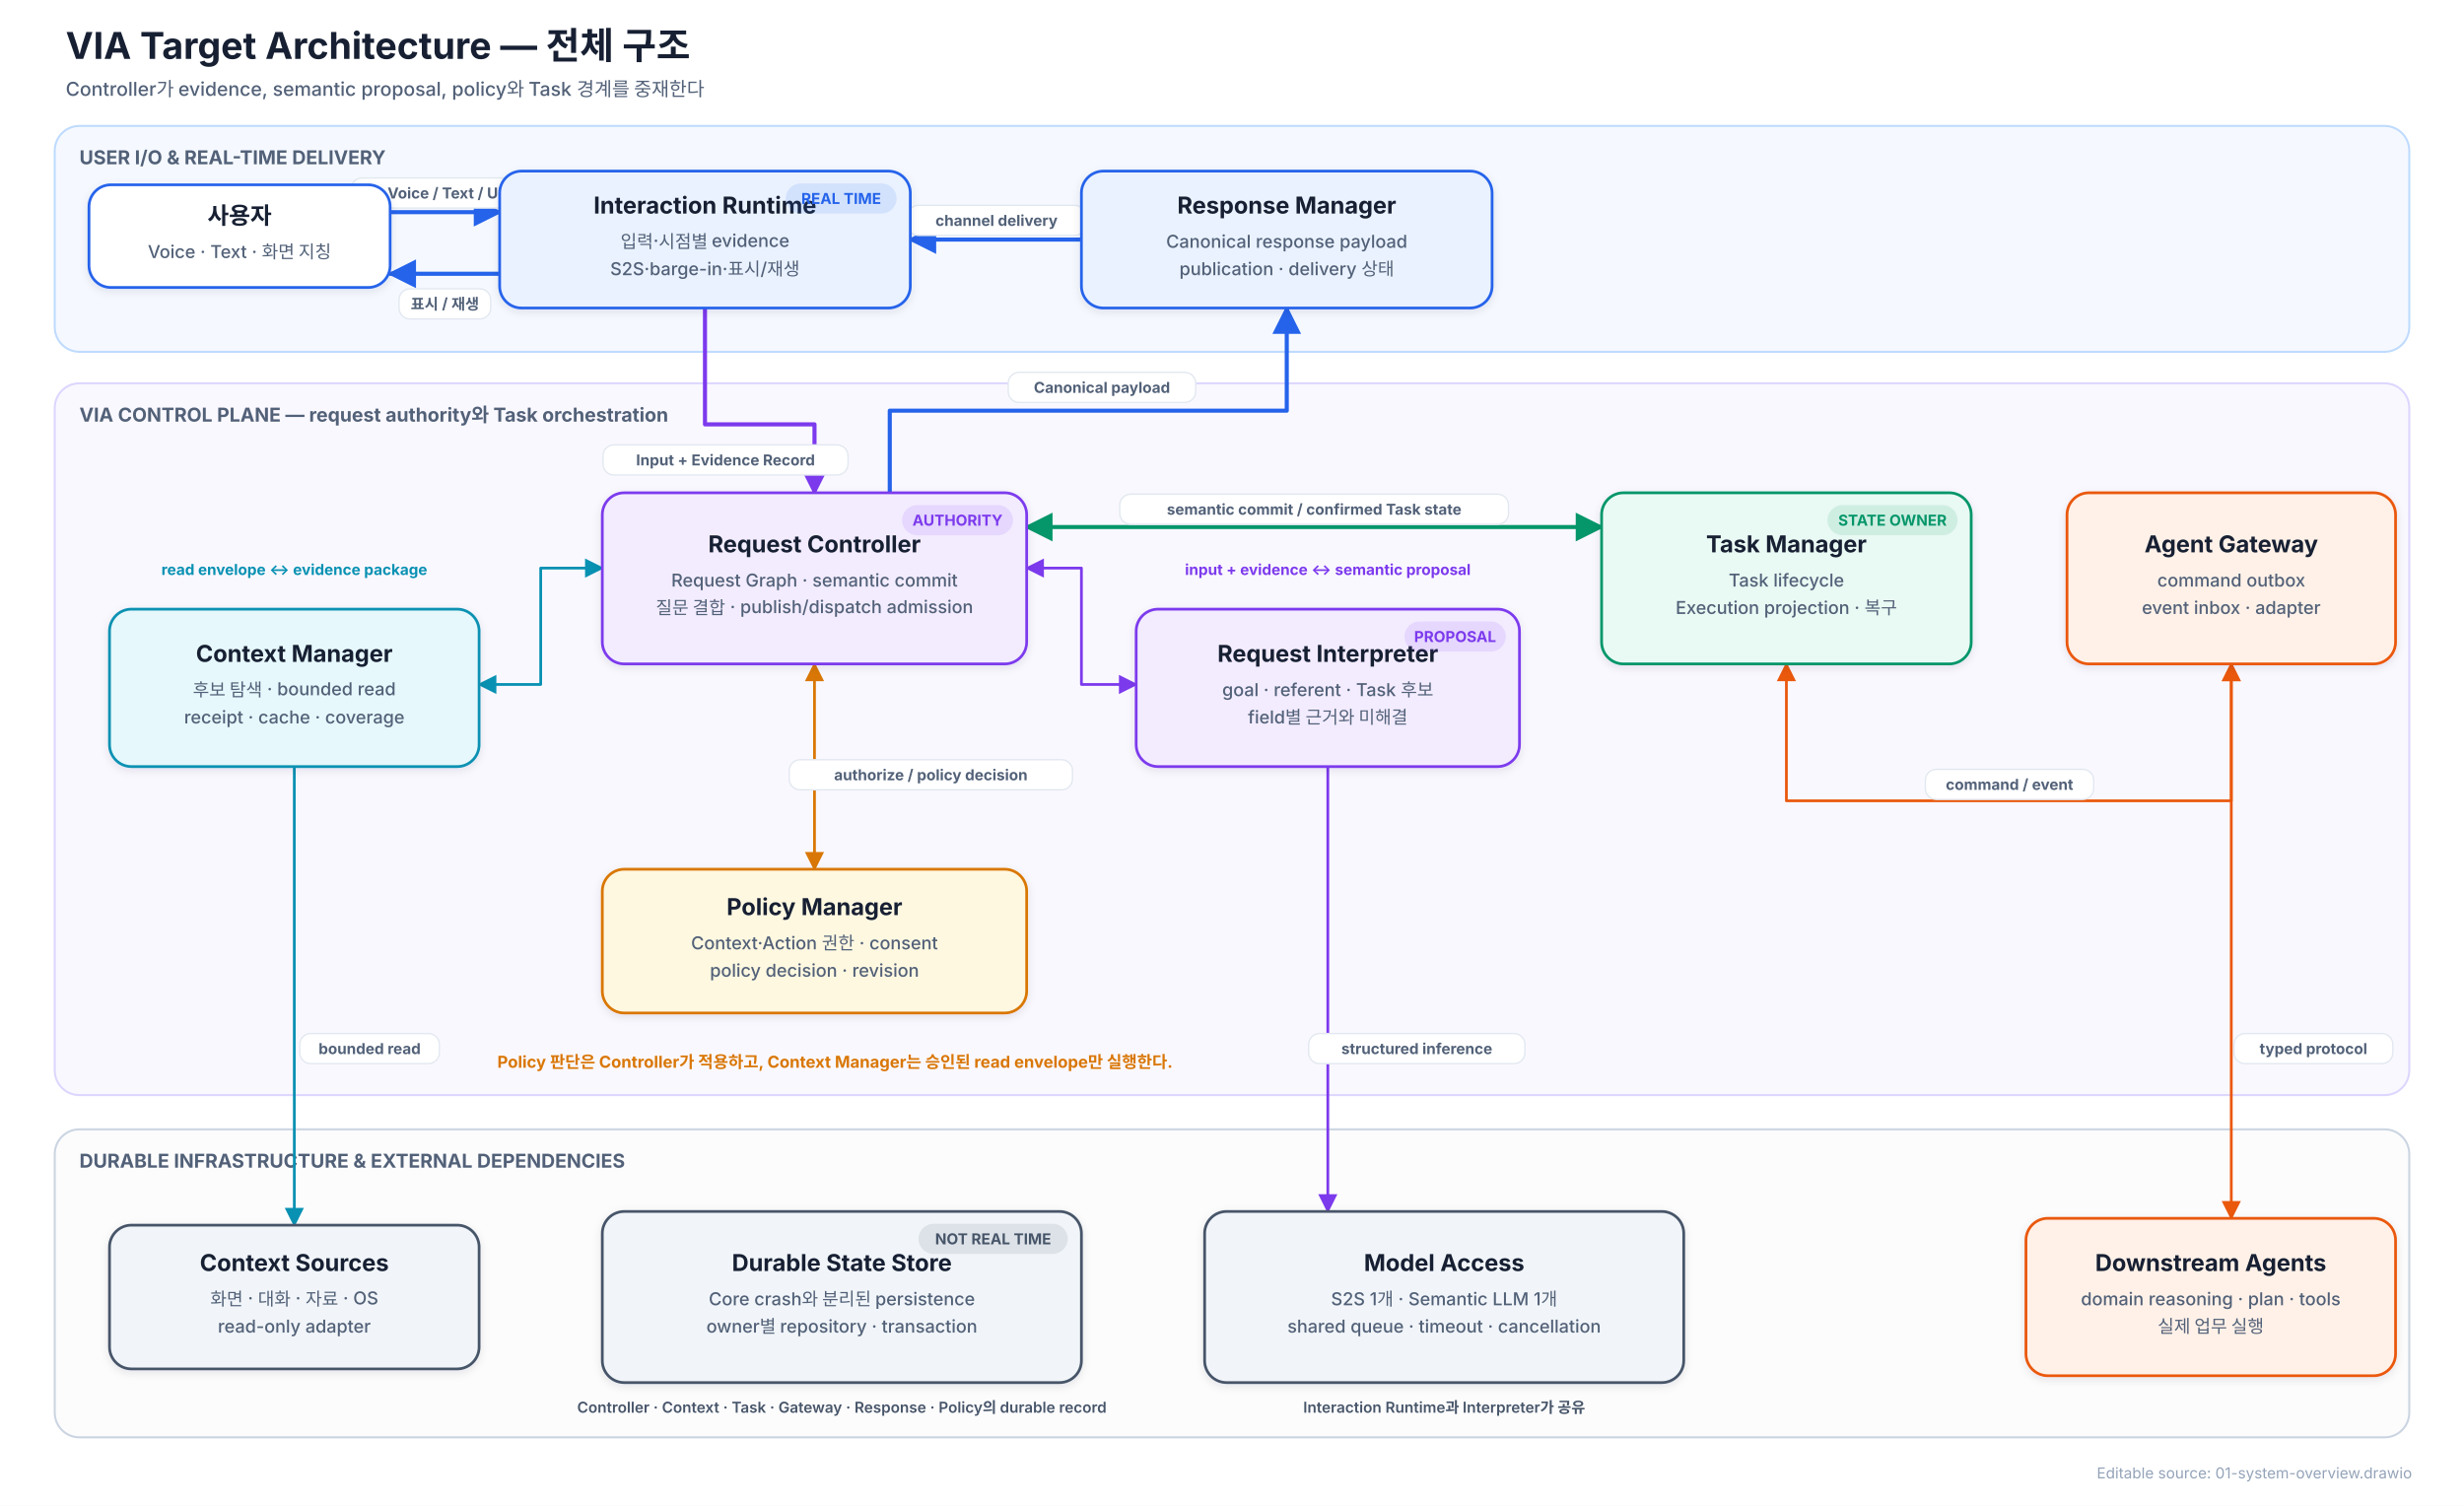
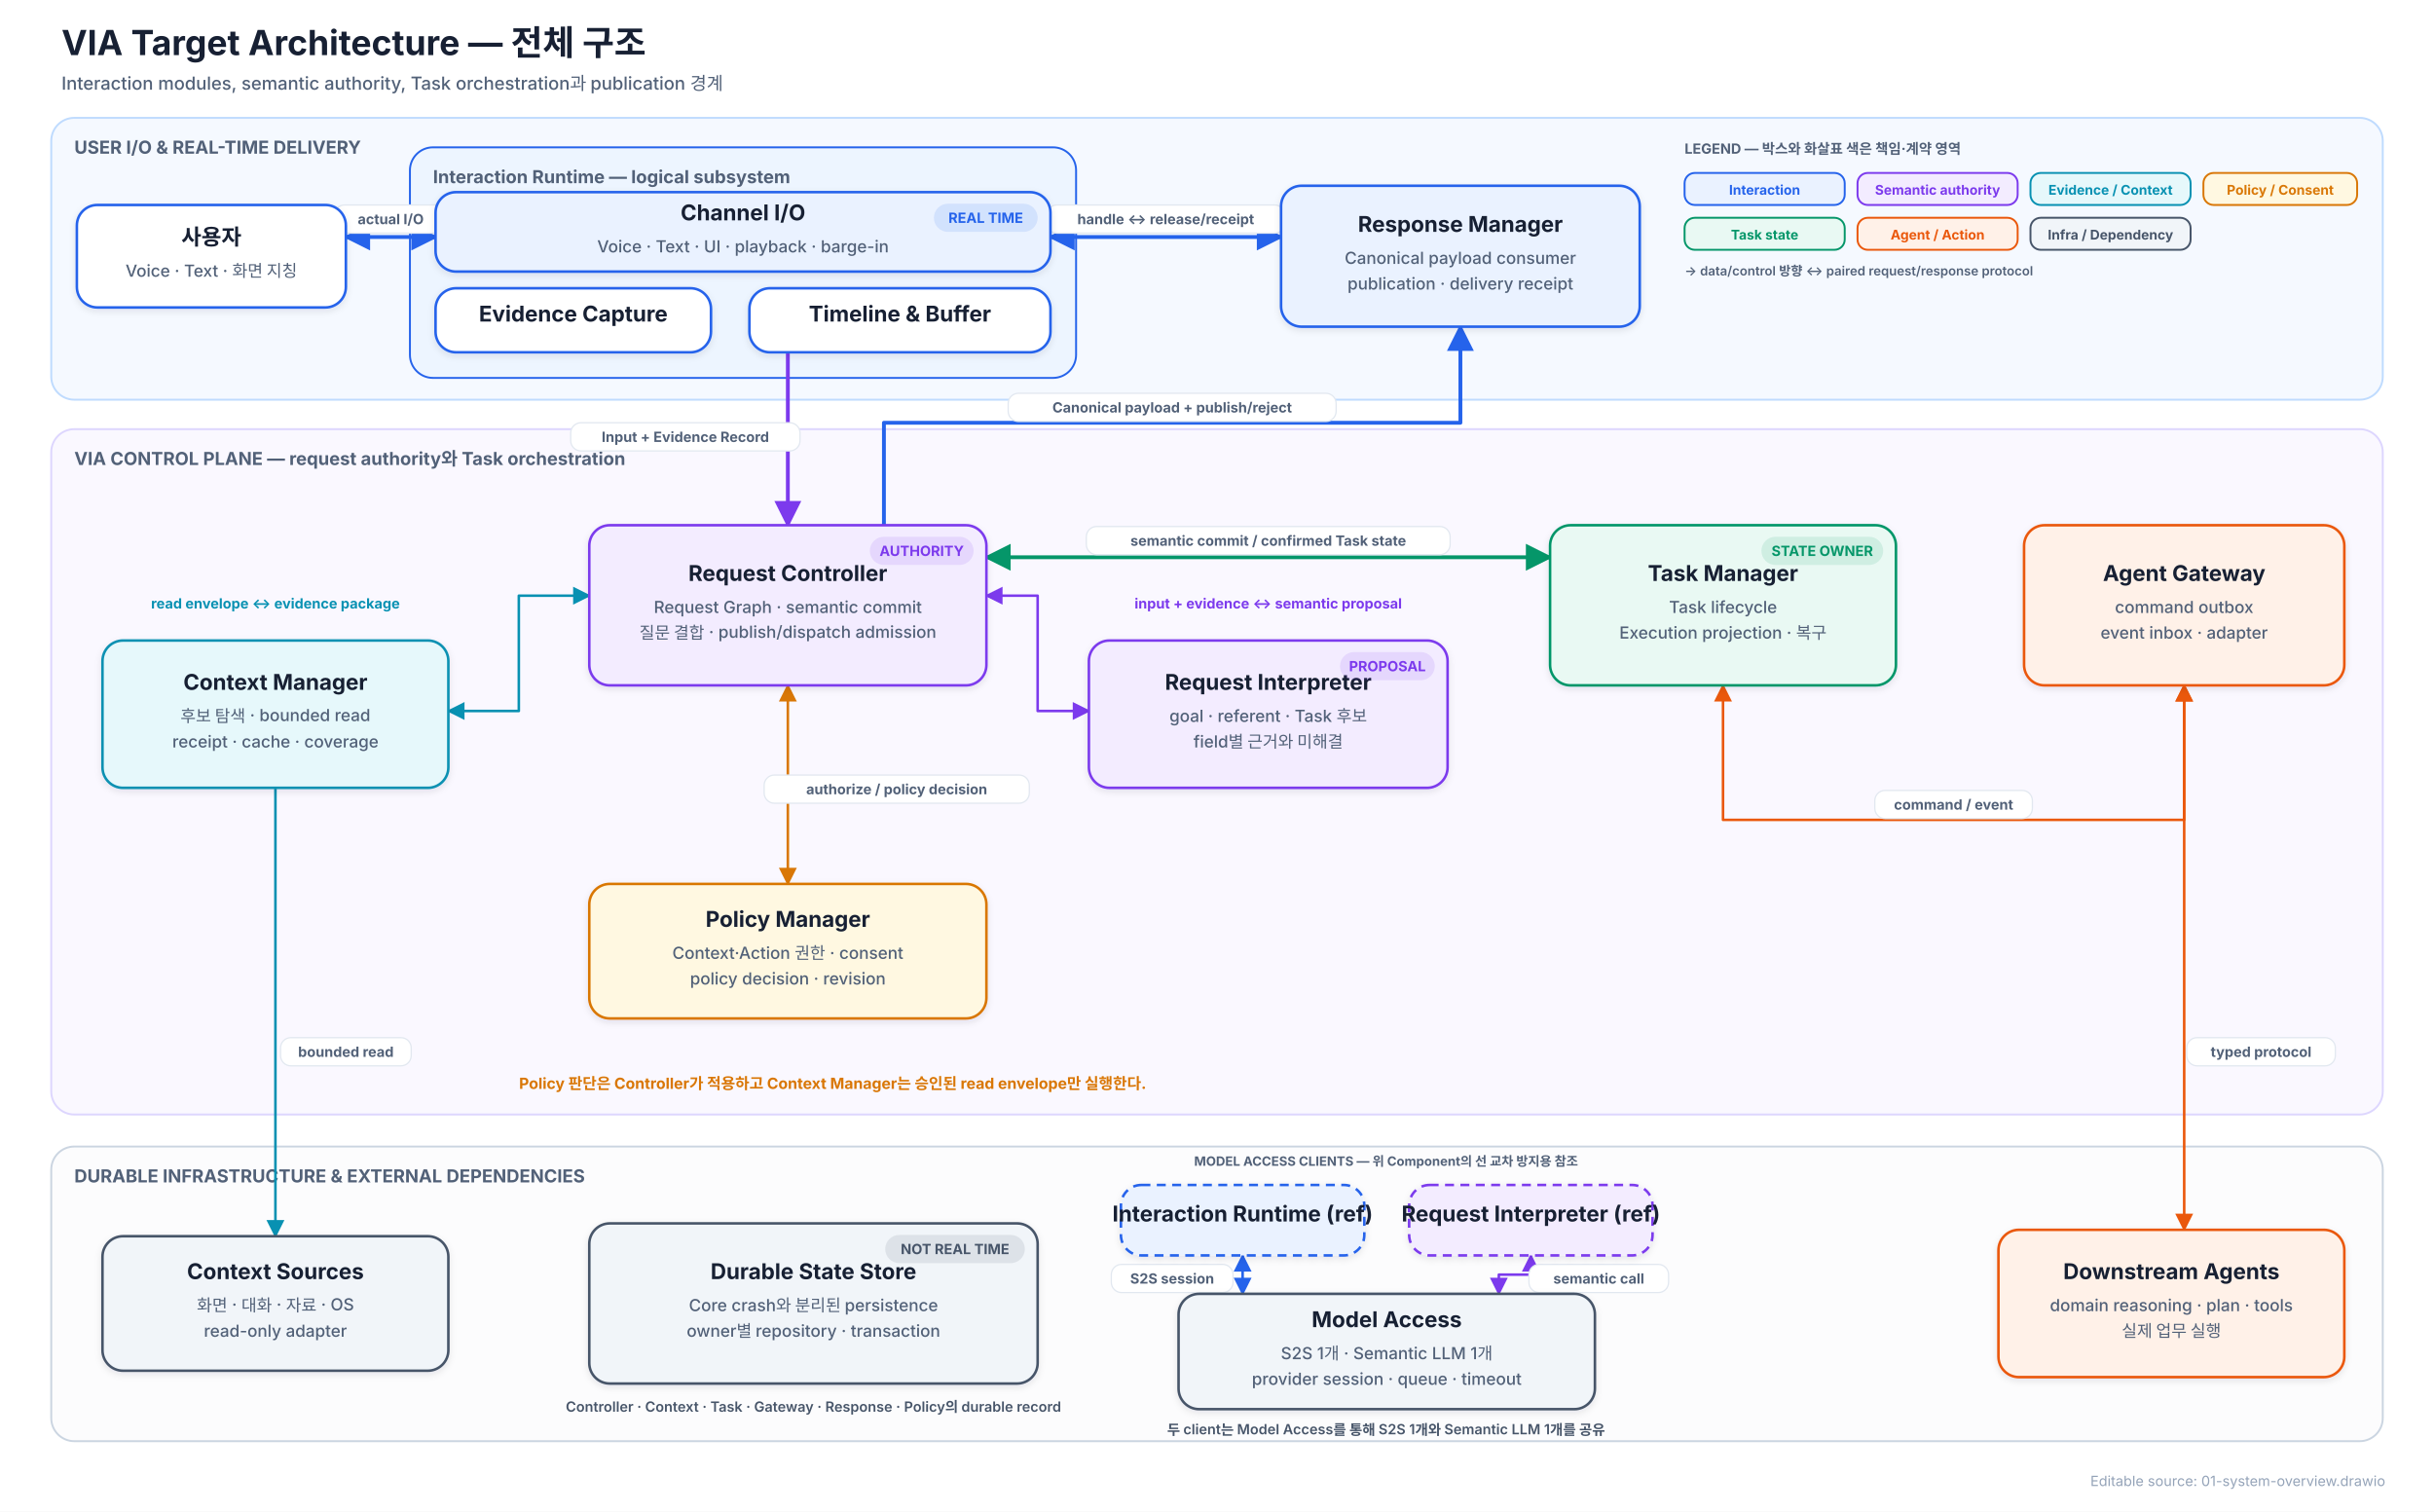
- <svg xmlns="http://www.w3.org/2000/svg" width="1800" height="1100" viewBox="0 0 1800 1100" role="img" aria-labelledby="title desc">
+ <svg xmlns="http://www.w3.org/2000/svg" width="1900" height="1180" viewBox="0 0 1900 1180" role="img" aria-labelledby="title desc">
  <defs>
    <marker id="arrow" viewBox="0 0 10 10" refX="9" refY="5" markerWidth="7" markerHeight="7" orient="auto-start-reverse">
      <path d="M 0 0 L 10 5 L 0 10 z" fill="#64748B" />
    </marker>
    <marker id="arrow-blue" viewBox="0 0 10 10" refX="9" refY="5" markerWidth="7" markerHeight="7" orient="auto-start-reverse">
      <path d="M 0 0 L 10 5 L 0 10 z" fill="#2563EB" />
    </marker>
    <marker id="arrow-cyan" viewBox="0 0 10 10" refX="9" refY="5" markerWidth="7" markerHeight="7" orient="auto-start-reverse">
      <path d="M 0 0 L 10 5 L 0 10 z" fill="#0891B2" />
    </marker>
    <marker id="arrow-purple" viewBox="0 0 10 10" refX="9" refY="5" markerWidth="7" markerHeight="7" orient="auto-start-reverse">
      <path d="M 0 0 L 10 5 L 0 10 z" fill="#7C3AED" />
    </marker>
    <marker id="arrow-green" viewBox="0 0 10 10" refX="9" refY="5" markerWidth="7" markerHeight="7" orient="auto-start-reverse">
      <path d="M 0 0 L 10 5 L 0 10 z" fill="#059669" />
    </marker>
    <marker id="arrow-orange" viewBox="0 0 10 10" refX="9" refY="5" markerWidth="7" markerHeight="7" orient="auto-start-reverse">
      <path d="M 0 0 L 10 5 L 0 10 z" fill="#EA580C" />
    </marker>
    <marker id="arrow-amber" viewBox="0 0 10 10" refX="9" refY="5" markerWidth="7" markerHeight="7" orient="auto-start-reverse">
      <path d="M 0 0 L 10 5 L 0 10 z" fill="#D97706" />
    </marker>
    <marker id="arrow-gray" viewBox="0 0 10 10" refX="9" refY="5" markerWidth="7" markerHeight="7" orient="auto-start-reverse">
      <path d="M 0 0 L 10 5 L 0 10 z" fill="#475569" />
    </marker>
    <marker id="arrow-red" viewBox="0 0 10 10" refX="9" refY="5" markerWidth="7" markerHeight="7" orient="auto-start-reverse">
      <path d="M 0 0 L 10 5 L 0 10 z" fill="#DC2626" />
    </marker>
    <filter id="shadow" x="-10%" y="-10%" width="120%" height="140%">
      <feDropShadow dx="0" dy="2" stdDeviation="3" flood-color="#0F172A" flood-opacity="0.10" />
    </filter>
  </defs>
-   <rect width="1800" height="1100" fill="#FFFFFF" />
+   <rect width="1900" height="1180" fill="#FFFFFF" />
  <text x="48" y="43" font-family="Inter, Arial, sans-serif" font-size="27" font-weight="750" fill="#172033">VIA Target Architecture — 전체 구조</text>
-   <text x="48" y="70" font-family="Inter, Arial, sans-serif" font-size="14" font-weight="500" fill="#526178">Controller가 evidence, semantic proposal, policy와 Task 경계를 중재한다</text>
-   <rect x="40" y="92" width="1720" height="165" rx="18" fill="#F5F9FF" stroke="#BFDBFE" stroke-width="1.5" />
+   <text x="48" y="70" font-family="Inter, Arial, sans-serif" font-size="14" font-weight="500" fill="#526178">Interaction modules, semantic authority, Task orchestration과 publication 경계</text>
+   <rect x="40" y="92" width="1820" height="220" rx="18" fill="#F5F9FF" stroke="#BFDBFE" stroke-width="1.5" />
  <text x="58" y="120" font-family="Inter, Arial, sans-serif" font-size="14" font-weight="750" fill="#526178">USER I/O &amp; REAL-TIME DELIVERY</text>
-   <rect x="40" y="280" width="1720" height="520" rx="18" fill="#FAF8FF" stroke="#DDD6FE" stroke-width="1.5" />
-   <text x="58" y="308" font-family="Inter, Arial, sans-serif" font-size="14" font-weight="750" fill="#526178">VIA CONTROL PLANE — request authority와 Task orchestration</text>
-   <rect x="40" y="825" width="1720" height="225" rx="18" fill="#FCFCFD" stroke="#CBD5E1" stroke-width="1.5" />
-   <text x="58" y="853" font-family="Inter, Arial, sans-serif" font-size="14" font-weight="750" fill="#526178">DURABLE INFRASTRUCTURE &amp; EXTERNAL DEPENDENCIES</text>
-   <polyline points="285,155 365,155" fill="none" stroke="#2563EB" stroke-width="3" stroke-linejoin="round" stroke-linecap="round" marker-end="url(#arrow-blue)" />
-   <rect x="256.5" y="130" width="137" height="22" rx="8" fill="#FFFFFF" stroke="#E2E8F0" />
-   <text x="325" y="145" text-anchor="middle" font-family="Inter, Arial, sans-serif" font-size="11" font-weight="650" fill="#526178">Voice / Text / UI</text>
-   <polyline points="365,200 285,200" fill="none" stroke="#2563EB" stroke-width="3" stroke-linejoin="round" stroke-linecap="round" marker-end="url(#arrow-blue)" />
-   <rect x="291.5" y="211" width="67" height="22" rx="8" fill="#FFFFFF" stroke="#E2E8F0" />
-   <text x="325" y="226" text-anchor="middle" font-family="Inter, Arial, sans-serif" font-size="11" font-weight="650" fill="#526178">표시 / 재생</text>
-   <polyline points="515,225 515,310 595,310 595,360" fill="none" stroke="#7C3AED" stroke-width="3" stroke-linejoin="round" stroke-linecap="round" marker-end="url(#arrow-purple)" />
-   <rect x="440.5" y="325" width="179" height="22" rx="8" fill="#FFFFFF" stroke="#E2E8F0" />
-   <text x="530" y="340" text-anchor="middle" font-family="Inter, Arial, sans-serif" font-size="11" font-weight="650" fill="#526178">Input + Evidence Record</text>
-   <polyline points="650,360 650,300 940,300 940,225" fill="none" stroke="#2563EB" stroke-width="3" stroke-linejoin="round" stroke-linecap="round" marker-end="url(#arrow-blue)" />
-   <rect x="736.5" y="272" width="137" height="22" rx="8" fill="#FFFFFF" stroke="#E2E8F0" />
-   <text x="805" y="287" text-anchor="middle" font-family="Inter, Arial, sans-serif" font-size="11" font-weight="650" fill="#526178">Canonical payload</text>
-   <polyline points="790,175 665,175" fill="none" stroke="#2563EB" stroke-width="3" stroke-linejoin="round" stroke-linecap="round" marker-end="url(#arrow-blue)" />
-   <rect x="663.0" y="150" width="130" height="22" rx="8" fill="#FFFFFF" stroke="#E2E8F0" />
-   <text x="728" y="165" text-anchor="middle" font-family="Inter, Arial, sans-serif" font-size="11" font-weight="650" fill="#526178">channel delivery</text>
-   <polyline points="440,415 395,415 395,500 350,500" fill="none" stroke="#0891B2" stroke-width="2" stroke-linejoin="round" stroke-linecap="round" marker-end="url(#arrow-cyan)" marker-start="url(#arrow-cyan)" />
-   <polyline points="750,415 790,415 790,500 830,500" fill="none" stroke="#7C3AED" stroke-width="2" stroke-linejoin="round" stroke-linecap="round" marker-end="url(#arrow-purple)" marker-start="url(#arrow-purple)" />
-   <polyline points="595,485 595,635" fill="none" stroke="#D97706" stroke-width="2" stroke-linejoin="round" stroke-linecap="round" marker-end="url(#arrow-amber)" marker-start="url(#arrow-amber)" />
-   <rect x="576.5" y="555" width="207" height="22" rx="8" fill="#FFFFFF" stroke="#E2E8F0" />
-   <text x="680" y="570" text-anchor="middle" font-family="Inter, Arial, sans-serif" font-size="11" font-weight="650" fill="#526178">authorize / policy decision</text>
-   <polyline points="750,385 1170,385" fill="none" stroke="#059669" stroke-width="3" stroke-linejoin="round" stroke-linecap="round" marker-end="url(#arrow-green)" marker-start="url(#arrow-green)" />
-   <rect x="818.0" y="361" width="284" height="22" rx="8" fill="#FFFFFF" stroke="#E2E8F0" />
-   <text x="960" y="376" text-anchor="middle" font-family="Inter, Arial, sans-serif" font-size="11" font-weight="650" fill="#526178">semantic commit / confirmed Task state</text>
-   <polyline points="1305,485 1305,585 1630,585 1630,485" fill="none" stroke="#EA580C" stroke-width="2" stroke-linejoin="round" stroke-linecap="round" marker-end="url(#arrow-orange)" marker-start="url(#arrow-orange)" />
-   <rect x="1406.5" y="562" width="123" height="22" rx="8" fill="#FFFFFF" stroke="#E2E8F0" />
-   <text x="1468" y="577" text-anchor="middle" font-family="Inter, Arial, sans-serif" font-size="11" font-weight="650" fill="#526178">command / event</text>
-   <polyline points="215,560 215,895" fill="none" stroke="#0891B2" stroke-width="2" stroke-linejoin="round" stroke-linecap="round" marker-end="url(#arrow-cyan)" />
-   <rect x="219.0" y="755" width="102" height="22" rx="8" fill="#FFFFFF" stroke="#E2E8F0" />
-   <text x="270" y="770" text-anchor="middle" font-family="Inter, Arial, sans-serif" font-size="11" font-weight="650" fill="#526178">bounded read</text>
-   <polyline points="970,560 970,885" fill="none" stroke="#7C3AED" stroke-width="2" stroke-linejoin="round" stroke-linecap="round" marker-end="url(#arrow-purple)" />
-   <rect x="956.0" y="755" width="158" height="22" rx="8" fill="#FFFFFF" stroke="#E2E8F0" />
-   <text x="1035" y="770" text-anchor="middle" font-family="Inter, Arial, sans-serif" font-size="11" font-weight="650" fill="#526178">structured inference</text>
-   <polyline points="1630,485 1630,890" fill="none" stroke="#EA580C" stroke-width="2" stroke-linejoin="round" stroke-linecap="round" marker-end="url(#arrow-orange)" marker-start="url(#arrow-orange)" />
-   <rect x="1632.0" y="755" width="116" height="22" rx="8" fill="#FFFFFF" stroke="#E2E8F0" />
-   <text x="1690" y="770" text-anchor="middle" font-family="Inter, Arial, sans-serif" font-size="11" font-weight="650" fill="#526178">typed protocol</text>
-   <rect x="65" y="135" width="220" height="75" rx="16" fill="#FFFFFF" stroke="#2563EB" stroke-width="2" filter="url(#shadow)" />
-   <g font-family="Inter, Arial, sans-serif">
-     <text x="175.0" y="163.5" text-anchor="middle" font-size="17" font-weight="700" fill="#172033">사용자</text>
-     <text x="175.0" y="188.5" text-anchor="middle" font-size="13" font-weight="500" fill="#526178">Voice · Text · 화면 지칭</text>
-   </g>
-   <rect x="365" y="125" width="300" height="100" rx="16" fill="#EAF2FF" stroke="#2563EB" stroke-width="2" filter="url(#shadow)" />
-   <g font-family="Inter, Arial, sans-serif">
-     <text x="515.0" y="156.0" text-anchor="middle" font-size="17" font-weight="700" fill="#172033">Interaction Runtime</text>
-     <text x="515.0" y="181.0" text-anchor="middle" font-size="13" font-weight="500" fill="#526178">입력·시점별 evidence</text>
-     <text x="515.0" y="201.0" text-anchor="middle" font-size="13" font-weight="500" fill="#526178">S2S·barge-in·표시/재생</text>
-     <rect x="574" y="134" width="81" height="22" rx="11" fill="#2563EB" opacity="0.12" />
-     <text x="614.5" y="149" text-anchor="middle" font-size="11" font-weight="700" fill="#2563EB">REAL TIME</text>
-   </g>
-   <rect x="790" y="125" width="300" height="100" rx="16" fill="#EAF2FF" stroke="#2563EB" stroke-width="2" filter="url(#shadow)" />
-   <g font-family="Inter, Arial, sans-serif">
-     <text x="940.0" y="156.0" text-anchor="middle" font-size="17" font-weight="700" fill="#172033">Response Manager</text>
-     <text x="940.0" y="181.0" text-anchor="middle" font-size="13" font-weight="500" fill="#526178">Canonical response payload</text>
-     <text x="940.0" y="201.0" text-anchor="middle" font-size="13" font-weight="500" fill="#526178">publication · delivery 상태</text>
-   </g>
-   <rect x="80" y="445" width="270" height="115" rx="16" fill="#E6F8FB" stroke="#0891B2" stroke-width="2" filter="url(#shadow)" />
-   <g font-family="Inter, Arial, sans-serif">
-     <text x="215.0" y="483.5" text-anchor="middle" font-size="17" font-weight="700" fill="#172033">Context Manager</text>
-     <text x="215.0" y="508.5" text-anchor="middle" font-size="13" font-weight="500" fill="#526178">후보 탐색 · bounded read</text>
-     <text x="215.0" y="528.5" text-anchor="middle" font-size="13" font-weight="500" fill="#526178">receipt · cache · coverage</text>
-   </g>
-   <rect x="440" y="360" width="310" height="125" rx="16" fill="#F3ECFF" stroke="#7C3AED" stroke-width="2" filter="url(#shadow)" />
-   <g font-family="Inter, Arial, sans-serif">
-     <text x="595.0" y="403.5" text-anchor="middle" font-size="17" font-weight="700" fill="#172033">Request Controller</text>
-     <text x="595.0" y="428.5" text-anchor="middle" font-size="13" font-weight="500" fill="#526178">Request Graph · semantic commit</text>
-     <text x="595.0" y="448.5" text-anchor="middle" font-size="13" font-weight="500" fill="#526178">질문 결합 · publish/dispatch admission</text>
-     <rect x="659" y="369" width="81" height="22" rx="11" fill="#7C3AED" opacity="0.12" />
-     <text x="699.5" y="384" text-anchor="middle" font-size="11" font-weight="700" fill="#7C3AED">AUTHORITY</text>
-   </g>
-   <rect x="830" y="445" width="280" height="115" rx="16" fill="#F3ECFF" stroke="#7C3AED" stroke-width="2" filter="url(#shadow)" />
-   <g font-family="Inter, Arial, sans-serif">
-     <text x="970.0" y="483.5" text-anchor="middle" font-size="17" font-weight="700" fill="#172033">Request Interpreter</text>
-     <text x="970.0" y="508.5" text-anchor="middle" font-size="13" font-weight="500" fill="#526178">goal · referent · Task 후보</text>
-     <text x="970.0" y="528.5" text-anchor="middle" font-size="13" font-weight="500" fill="#526178">field별 근거와 미해결</text>
-     <rect x="1026" y="454" width="74" height="22" rx="11" fill="#7C3AED" opacity="0.12" />
-     <text x="1063.0" y="469" text-anchor="middle" font-size="11" font-weight="700" fill="#7C3AED">PROPOSAL</text>
-   </g>
-   <rect x="440" y="635" width="310" height="105" rx="16" fill="#FFF8E1" stroke="#D97706" stroke-width="2" filter="url(#shadow)" />
-   <g font-family="Inter, Arial, sans-serif">
-     <text x="595.0" y="668.5" text-anchor="middle" font-size="17" font-weight="700" fill="#172033">Policy Manager</text>
-     <text x="595.0" y="693.5" text-anchor="middle" font-size="13" font-weight="500" fill="#526178">Context·Action 권한 · consent</text>
-     <text x="595.0" y="713.5" text-anchor="middle" font-size="13" font-weight="500" fill="#526178">policy decision · revision</text>
-   </g>
-   <rect x="1170" y="360" width="270" height="125" rx="16" fill="#E9F9F3" stroke="#059669" stroke-width="2" filter="url(#shadow)" />
-   <g font-family="Inter, Arial, sans-serif">
-     <text x="1305.0" y="403.5" text-anchor="middle" font-size="17" font-weight="700" fill="#172033">Task Manager</text>
-     <text x="1305.0" y="428.5" text-anchor="middle" font-size="13" font-weight="500" fill="#526178">Task lifecycle</text>
-     <text x="1305.0" y="448.5" text-anchor="middle" font-size="13" font-weight="500" fill="#526178">Execution projection · 복구</text>
-     <rect x="1335" y="369" width="95" height="22" rx="11" fill="#059669" opacity="0.12" />
-     <text x="1382.5" y="384" text-anchor="middle" font-size="11" font-weight="700" fill="#059669">STATE OWNER</text>
-   </g>
-   <rect x="1510" y="360" width="240" height="125" rx="16" fill="#FFF1E8" stroke="#EA580C" stroke-width="2" filter="url(#shadow)" />
-   <g font-family="Inter, Arial, sans-serif">
-     <text x="1630.0" y="403.5" text-anchor="middle" font-size="17" font-weight="700" fill="#172033">Agent Gateway</text>
-     <text x="1630.0" y="428.5" text-anchor="middle" font-size="13" font-weight="500" fill="#526178">command outbox</text>
-     <text x="1630.0" y="448.5" text-anchor="middle" font-size="13" font-weight="500" fill="#526178">event inbox · adapter</text>
-   </g>
-   <rect x="80" y="895" width="270" height="105" rx="16" fill="#F1F5F9" stroke="#475569" stroke-width="2" filter="url(#shadow)" />
-   <g font-family="Inter, Arial, sans-serif">
-     <text x="215.0" y="928.5" text-anchor="middle" font-size="17" font-weight="700" fill="#172033">Context Sources</text>
-     <text x="215.0" y="953.5" text-anchor="middle" font-size="13" font-weight="500" fill="#526178">화면 · 대화 · 자료 · OS</text>
-     <text x="215.0" y="973.5" text-anchor="middle" font-size="13" font-weight="500" fill="#526178">read-only adapter</text>
-   </g>
-   <rect x="440" y="885" width="350" height="125" rx="16" fill="#F1F5F9" stroke="#475569" stroke-width="2" filter="url(#shadow)" />
-   <g font-family="Inter, Arial, sans-serif">
-     <text x="615.0" y="928.5" text-anchor="middle" font-size="17" font-weight="700" fill="#172033">Durable State Store</text>
-     <text x="615.0" y="953.5" text-anchor="middle" font-size="13" font-weight="500" fill="#526178">Core crash와 분리된 persistence</text>
-     <text x="615.0" y="973.5" text-anchor="middle" font-size="13" font-weight="500" fill="#526178">owner별 repository · transaction</text>
-     <rect x="671" y="894" width="109" height="22" rx="11" fill="#475569" opacity="0.12" />
-     <text x="725.5" y="909" text-anchor="middle" font-size="11" font-weight="700" fill="#475569">NOT REAL TIME</text>
-   </g>
-   <rect x="880" y="885" width="350" height="125" rx="16" fill="#F1F5F9" stroke="#475569" stroke-width="2" filter="url(#shadow)" />
-   <g font-family="Inter, Arial, sans-serif">
-     <text x="1055.0" y="928.5" text-anchor="middle" font-size="17" font-weight="700" fill="#172033">Model Access</text>
-     <text x="1055.0" y="953.5" text-anchor="middle" font-size="13" font-weight="500" fill="#526178">S2S 1개 · Semantic LLM 1개</text>
-     <text x="1055.0" y="973.5" text-anchor="middle" font-size="13" font-weight="500" fill="#526178">shared queue · timeout · cancellation</text>
-   </g>
-   <rect x="1480" y="890" width="270" height="115" rx="16" fill="#FFF1E8" stroke="#EA580C" stroke-width="2" filter="url(#shadow)" />
-   <g font-family="Inter, Arial, sans-serif">
-     <text x="1615.0" y="928.5" text-anchor="middle" font-size="17" font-weight="700" fill="#172033">Downstream Agents</text>
-     <text x="1615.0" y="953.5" text-anchor="middle" font-size="13" font-weight="500" fill="#526178">domain reasoning · plan · tools</text>
-     <text x="1615.0" y="973.5" text-anchor="middle" font-size="13" font-weight="500" fill="#526178">실제 업무 실행</text>
-   </g>
-   <text x="215" y="420" text-anchor="middle" font-family="Inter, Arial, sans-serif" font-size="11" font-weight="700" fill="#0891B2">read envelope ↔ evidence package</text>
-   <text x="970" y="420" text-anchor="middle" font-family="Inter, Arial, sans-serif" font-size="11" font-weight="700" fill="#7C3AED">input + evidence ↔ semantic proposal</text>
-   <text x="610" y="780" text-anchor="middle" font-family="Inter, Arial, sans-serif" font-size="12" font-weight="700" fill="#D97706">Policy 판단은 Controller가 적용하고, Context Manager는 승인된 read envelope만 실행한다.</text>
-   <text x="615" y="1032" text-anchor="middle" font-family="Inter, Arial, sans-serif" font-size="11" font-weight="600" fill="#475569">Controller · Context · Task · Gateway · Response · Policy의 durable record</text>
-   <text x="1055" y="1032" text-anchor="middle" font-family="Inter, Arial, sans-serif" font-size="11" font-weight="600" fill="#475569">Interaction Runtime과 Interpreter가 공유</text>
-   <text x="1762" y="1080" text-anchor="end" font-family="Inter, Arial, sans-serif" font-size="11" fill="#94A3B8">Editable source: 01-system-overview.drawio</text>
+   <rect x="320" y="115" width="520" height="180" rx="18" fill="#EDF5FF" stroke="#2563EB" stroke-width="1.5" />
+   <text x="338" y="143" font-family="Inter, Arial, sans-serif" font-size="14" font-weight="750" fill="#526178">Interaction Runtime — logical subsystem</text>
+   <rect x="40" y="335" width="1820" height="535" rx="18" fill="#FAF8FF" stroke="#DDD6FE" stroke-width="1.5" />
+   <text x="58" y="363" font-family="Inter, Arial, sans-serif" font-size="14" font-weight="750" fill="#526178">VIA CONTROL PLANE — request authority와 Task orchestration</text>
+   <rect x="40" y="895" width="1820" height="230" rx="18" fill="#FCFCFD" stroke="#CBD5E1" stroke-width="1.5" />
+   <text x="58" y="923" font-family="Inter, Arial, sans-serif" font-size="14" font-weight="750" fill="#526178">DURABLE INFRASTRUCTURE &amp; EXTERNAL DEPENDENCIES</text>
+   <polyline points="270,185 340,185" fill="none" stroke="#2563EB" stroke-width="3" stroke-linejoin="round" stroke-linecap="round" marker-end="url(#arrow-blue)" marker-start="url(#arrow-blue)" />
+   <rect x="261.0" y="160" width="88" height="22" rx="8" fill="#FFFFFF" stroke="#E2E8F0" />
+   <text x="305" y="175" text-anchor="middle" font-family="Inter, Arial, sans-serif" font-size="11" font-weight="650" fill="#526178">actual I/O</text>
+   <polyline points="615,275 615,410" fill="none" stroke="#7C3AED" stroke-width="3" stroke-linejoin="round" stroke-linecap="round" marker-end="url(#arrow-purple)" />
+   <rect x="445.5" y="330" width="179" height="22" rx="8" fill="#FFFFFF" stroke="#E2E8F0" />
+   <text x="535" y="345" text-anchor="middle" font-family="Inter, Arial, sans-serif" font-size="11" font-weight="650" fill="#526178">Input + Evidence Record</text>
+   <polyline points="690,410 690,330 1140,330 1140,255" fill="none" stroke="#2563EB" stroke-width="3" stroke-linejoin="round" stroke-linecap="round" marker-end="url(#arrow-blue)" />
+   <rect x="787.0" y="307" width="256" height="22" rx="8" fill="#FFFFFF" stroke="#E2E8F0" />
+   <text x="915" y="322" text-anchor="middle" font-family="Inter, Arial, sans-serif" font-size="11" font-weight="650" fill="#526178">Canonical payload + publish/reject</text>
+   <polyline points="1000,185 820,185" fill="none" stroke="#2563EB" stroke-width="3" stroke-linejoin="round" stroke-linecap="round" marker-end="url(#arrow-blue)" marker-start="url(#arrow-blue)" />
+   <rect x="817.0" y="160" width="186" height="22" rx="8" fill="#FFFFFF" stroke="#E2E8F0" />
+   <text x="910" y="175" text-anchor="middle" font-family="Inter, Arial, sans-serif" font-size="11" font-weight="650" fill="#526178">handle ↔ release/receipt</text>
+   <polyline points="460,465 405,465 405,555 350,555" fill="none" stroke="#0891B2" stroke-width="2" stroke-linejoin="round" stroke-linecap="round" marker-end="url(#arrow-cyan)" marker-start="url(#arrow-cyan)" />
+   <polyline points="770,465 810,465 810,555 850,555" fill="none" stroke="#7C3AED" stroke-width="2" stroke-linejoin="round" stroke-linecap="round" marker-end="url(#arrow-purple)" marker-start="url(#arrow-purple)" />
+   <polyline points="615,535 615,690" fill="none" stroke="#D97706" stroke-width="2" stroke-linejoin="round" stroke-linecap="round" marker-end="url(#arrow-amber)" marker-start="url(#arrow-amber)" />
+   <rect x="596.5" y="605" width="207" height="22" rx="8" fill="#FFFFFF" stroke="#E2E8F0" />
+   <text x="700" y="620" text-anchor="middle" font-family="Inter, Arial, sans-serif" font-size="11" font-weight="650" fill="#526178">authorize / policy decision</text>
+   <polyline points="770,435 1210,435" fill="none" stroke="#059669" stroke-width="3" stroke-linejoin="round" stroke-linecap="round" marker-end="url(#arrow-green)" marker-start="url(#arrow-green)" />
+   <rect x="848.0" y="411" width="284" height="22" rx="8" fill="#FFFFFF" stroke="#E2E8F0" />
+   <text x="990" y="426" text-anchor="middle" font-family="Inter, Arial, sans-serif" font-size="11" font-weight="650" fill="#526178">semantic commit / confirmed Task state</text>
+   <polyline points="1345,535 1345,640 1705,640 1705,535" fill="none" stroke="#EA580C" stroke-width="2" stroke-linejoin="round" stroke-linecap="round" marker-end="url(#arrow-orange)" marker-start="url(#arrow-orange)" />
+   <rect x="1463.5" y="617" width="123" height="22" rx="8" fill="#FFFFFF" stroke="#E2E8F0" />
+   <text x="1525" y="632" text-anchor="middle" font-family="Inter, Arial, sans-serif" font-size="11" font-weight="650" fill="#526178">command / event</text>
+   <polyline points="215,615 215,965" fill="none" stroke="#0891B2" stroke-width="2" stroke-linejoin="round" stroke-linecap="round" marker-end="url(#arrow-cyan)" />
+   <rect x="219.0" y="810" width="102" height="22" rx="8" fill="#FFFFFF" stroke="#E2E8F0" />
+   <text x="270" y="825" text-anchor="middle" font-family="Inter, Arial, sans-serif" font-size="11" font-weight="650" fill="#526178">bounded read</text>
+   <polyline points="970,980 970,1010" fill="none" stroke="#2563EB" stroke-width="2" stroke-linejoin="round" stroke-linecap="round" marker-end="url(#arrow-blue)" marker-start="url(#arrow-blue)" />
+   <rect x="867.5" y="987" width="95" height="22" rx="8" fill="#FFFFFF" stroke="#E2E8F0" />
+   <text x="915" y="1002" text-anchor="middle" font-family="Inter, Arial, sans-serif" font-size="11" font-weight="650" fill="#526178">S2S session</text>
+   <polyline points="1195,980 1195,995 1170,995 1170,1010" fill="none" stroke="#7C3AED" stroke-width="2" stroke-linejoin="round" stroke-linecap="round" marker-end="url(#arrow-purple)" marker-start="url(#arrow-purple)" />
+   <rect x="1193.5" y="987" width="109" height="22" rx="8" fill="#FFFFFF" stroke="#E2E8F0" />
+   <text x="1248" y="1002" text-anchor="middle" font-family="Inter, Arial, sans-serif" font-size="11" font-weight="650" fill="#526178">semantic call</text>
+   <polyline points="1705,535 1705,960" fill="none" stroke="#EA580C" stroke-width="2" stroke-linejoin="round" stroke-linecap="round" marker-end="url(#arrow-orange)" marker-start="url(#arrow-orange)" />
+   <rect x="1707.0" y="810" width="116" height="22" rx="8" fill="#FFFFFF" stroke="#E2E8F0" />
+   <text x="1765" y="825" text-anchor="middle" font-family="Inter, Arial, sans-serif" font-size="11" font-weight="650" fill="#526178">typed protocol</text>
+   <rect x="60" y="160" width="210" height="80" rx="16" fill="#FFFFFF" stroke="#2563EB" stroke-width="2" filter="url(#shadow)" />
+   <g font-family="Inter, Arial, sans-serif">
+     <text x="165.0" y="191.0" text-anchor="middle" font-size="17" font-weight="700" fill="#172033">사용자</text>
+     <text x="165.0" y="216.0" text-anchor="middle" font-size="13" font-weight="500" fill="#526178">Voice · Text · 화면 지칭</text>
+   </g>
+   <rect x="340" y="150" width="480" height="62" rx="16" fill="#EAF2FF" stroke="#2563EB" stroke-width="2" filter="url(#shadow)" />
+   <g font-family="Inter, Arial, sans-serif">
+     <text x="580.0" y="172.0" text-anchor="middle" font-size="17" font-weight="700" fill="#172033">Channel I/O</text>
+     <text x="580.0" y="197.0" text-anchor="middle" font-size="13" font-weight="500" fill="#526178">Voice · Text · UI · playback · barge-in</text>
+     <rect x="729" y="159" width="81" height="22" rx="11" fill="#2563EB" opacity="0.12" />
+     <text x="769.5" y="174" text-anchor="middle" font-size="11" font-weight="700" fill="#2563EB">REAL TIME</text>
+   </g>
+   <rect x="340" y="225" width="215" height="50" rx="16" fill="#FFFFFF" stroke="#2563EB" stroke-width="2" filter="url(#shadow)" />
+   <g font-family="Inter, Arial, sans-serif">
+     <text x="447.5" y="251.0" text-anchor="middle" font-size="17" font-weight="700" fill="#172033">Evidence Capture</text>
+   </g>
+   <rect x="585" y="225" width="235" height="50" rx="16" fill="#FFFFFF" stroke="#2563EB" stroke-width="2" filter="url(#shadow)" />
+   <g font-family="Inter, Arial, sans-serif">
+     <text x="702.5" y="251.0" text-anchor="middle" font-size="17" font-weight="700" fill="#172033">Timeline &amp; Buffer</text>
+   </g>
+   <rect x="1000" y="145" width="280" height="110" rx="16" fill="#EAF2FF" stroke="#2563EB" stroke-width="2" filter="url(#shadow)" />
+   <g font-family="Inter, Arial, sans-serif">
+     <text x="1140.0" y="181.0" text-anchor="middle" font-size="17" font-weight="700" fill="#172033">Response Manager</text>
+     <text x="1140.0" y="206.0" text-anchor="middle" font-size="13" font-weight="500" fill="#526178">Canonical payload consumer</text>
+     <text x="1140.0" y="226.0" text-anchor="middle" font-size="13" font-weight="500" fill="#526178">publication · delivery receipt</text>
+   </g>
+   <rect x="80" y="500" width="270" height="115" rx="16" fill="#E6F8FB" stroke="#0891B2" stroke-width="2" filter="url(#shadow)" />
+   <g font-family="Inter, Arial, sans-serif">
+     <text x="215.0" y="538.5" text-anchor="middle" font-size="17" font-weight="700" fill="#172033">Context Manager</text>
+     <text x="215.0" y="563.5" text-anchor="middle" font-size="13" font-weight="500" fill="#526178">후보 탐색 · bounded read</text>
+     <text x="215.0" y="583.5" text-anchor="middle" font-size="13" font-weight="500" fill="#526178">receipt · cache · coverage</text>
+   </g>
+   <rect x="460" y="410" width="310" height="125" rx="16" fill="#F3ECFF" stroke="#7C3AED" stroke-width="2" filter="url(#shadow)" />
+   <g font-family="Inter, Arial, sans-serif">
+     <text x="615.0" y="453.5" text-anchor="middle" font-size="17" font-weight="700" fill="#172033">Request Controller</text>
+     <text x="615.0" y="478.5" text-anchor="middle" font-size="13" font-weight="500" fill="#526178">Request Graph · semantic commit</text>
+     <text x="615.0" y="498.5" text-anchor="middle" font-size="13" font-weight="500" fill="#526178">질문 결합 · publish/dispatch admission</text>
+     <rect x="679" y="419" width="81" height="22" rx="11" fill="#7C3AED" opacity="0.12" />
+     <text x="719.5" y="434" text-anchor="middle" font-size="11" font-weight="700" fill="#7C3AED">AUTHORITY</text>
+   </g>
+   <rect x="850" y="500" width="280" height="115" rx="16" fill="#F3ECFF" stroke="#7C3AED" stroke-width="2" filter="url(#shadow)" />
+   <g font-family="Inter, Arial, sans-serif">
+     <text x="990.0" y="538.5" text-anchor="middle" font-size="17" font-weight="700" fill="#172033">Request Interpreter</text>
+     <text x="990.0" y="563.5" text-anchor="middle" font-size="13" font-weight="500" fill="#526178">goal · referent · Task 후보</text>
+     <text x="990.0" y="583.5" text-anchor="middle" font-size="13" font-weight="500" fill="#526178">field별 근거와 미해결</text>
+     <rect x="1046" y="509" width="74" height="22" rx="11" fill="#7C3AED" opacity="0.12" />
+     <text x="1083.0" y="524" text-anchor="middle" font-size="11" font-weight="700" fill="#7C3AED">PROPOSAL</text>
+   </g>
+   <rect x="460" y="690" width="310" height="105" rx="16" fill="#FFF8E1" stroke="#D97706" stroke-width="2" filter="url(#shadow)" />
+   <g font-family="Inter, Arial, sans-serif">
+     <text x="615.0" y="723.5" text-anchor="middle" font-size="17" font-weight="700" fill="#172033">Policy Manager</text>
+     <text x="615.0" y="748.5" text-anchor="middle" font-size="13" font-weight="500" fill="#526178">Context·Action 권한 · consent</text>
+     <text x="615.0" y="768.5" text-anchor="middle" font-size="13" font-weight="500" fill="#526178">policy decision · revision</text>
+   </g>
+   <rect x="1210" y="410" width="270" height="125" rx="16" fill="#E9F9F3" stroke="#059669" stroke-width="2" filter="url(#shadow)" />
+   <g font-family="Inter, Arial, sans-serif">
+     <text x="1345.0" y="453.5" text-anchor="middle" font-size="17" font-weight="700" fill="#172033">Task Manager</text>
+     <text x="1345.0" y="478.5" text-anchor="middle" font-size="13" font-weight="500" fill="#526178">Task lifecycle</text>
+     <text x="1345.0" y="498.5" text-anchor="middle" font-size="13" font-weight="500" fill="#526178">Execution projection · 복구</text>
+     <rect x="1375" y="419" width="95" height="22" rx="11" fill="#059669" opacity="0.12" />
+     <text x="1422.5" y="434" text-anchor="middle" font-size="11" font-weight="700" fill="#059669">STATE OWNER</text>
+   </g>
+   <rect x="1580" y="410" width="250" height="125" rx="16" fill="#FFF1E8" stroke="#EA580C" stroke-width="2" filter="url(#shadow)" />
+   <g font-family="Inter, Arial, sans-serif">
+     <text x="1705.0" y="453.5" text-anchor="middle" font-size="17" font-weight="700" fill="#172033">Agent Gateway</text>
+     <text x="1705.0" y="478.5" text-anchor="middle" font-size="13" font-weight="500" fill="#526178">command outbox</text>
+     <text x="1705.0" y="498.5" text-anchor="middle" font-size="13" font-weight="500" fill="#526178">event inbox · adapter</text>
+   </g>
+   <rect x="80" y="965" width="270" height="105" rx="16" fill="#F1F5F9" stroke="#475569" stroke-width="2" filter="url(#shadow)" />
+   <g font-family="Inter, Arial, sans-serif">
+     <text x="215.0" y="998.5" text-anchor="middle" font-size="17" font-weight="700" fill="#172033">Context Sources</text>
+     <text x="215.0" y="1023.5" text-anchor="middle" font-size="13" font-weight="500" fill="#526178">화면 · 대화 · 자료 · OS</text>
+     <text x="215.0" y="1043.5" text-anchor="middle" font-size="13" font-weight="500" fill="#526178">read-only adapter</text>
+   </g>
+   <rect x="460" y="955" width="350" height="125" rx="16" fill="#F1F5F9" stroke="#475569" stroke-width="2" filter="url(#shadow)" />
+   <g font-family="Inter, Arial, sans-serif">
+     <text x="635.0" y="998.5" text-anchor="middle" font-size="17" font-weight="700" fill="#172033">Durable State Store</text>
+     <text x="635.0" y="1023.5" text-anchor="middle" font-size="13" font-weight="500" fill="#526178">Core crash와 분리된 persistence</text>
+     <text x="635.0" y="1043.5" text-anchor="middle" font-size="13" font-weight="500" fill="#526178">owner별 repository · transaction</text>
+     <rect x="691" y="964" width="109" height="22" rx="11" fill="#475569" opacity="0.12" />
+     <text x="745.5" y="979" text-anchor="middle" font-size="11" font-weight="700" fill="#475569">NOT REAL TIME</text>
+   </g>
+   <rect x="875" y="925" width="190" height="55" rx="16" fill="#EAF2FF" stroke="#2563EB" stroke-width="2" filter="url(#shadow)" stroke-dasharray="7 5" />
+   <g font-family="Inter, Arial, sans-serif">
+     <text x="970.0" y="953.5" text-anchor="middle" font-size="17" font-weight="700" fill="#172033">Interaction Runtime (ref)</text>
+   </g>
+   <rect x="1100" y="925" width="190" height="55" rx="16" fill="#F3ECFF" stroke="#7C3AED" stroke-width="2" filter="url(#shadow)" stroke-dasharray="7 5" />
+   <g font-family="Inter, Arial, sans-serif">
+     <text x="1195.0" y="953.5" text-anchor="middle" font-size="17" font-weight="700" fill="#172033">Request Interpreter (ref)</text>
+   </g>
+   <rect x="920" y="1010" width="325" height="90" rx="16" fill="#F1F5F9" stroke="#475569" stroke-width="2" filter="url(#shadow)" />
+   <g font-family="Inter, Arial, sans-serif">
+     <text x="1082.5" y="1036.0" text-anchor="middle" font-size="17" font-weight="700" fill="#172033">Model Access</text>
+     <text x="1082.5" y="1061.0" text-anchor="middle" font-size="13" font-weight="500" fill="#526178">S2S 1개 · Semantic LLM 1개</text>
+     <text x="1082.5" y="1081.0" text-anchor="middle" font-size="13" font-weight="500" fill="#526178">provider session · queue · timeout</text>
+   </g>
+   <rect x="1560" y="960" width="270" height="115" rx="16" fill="#FFF1E8" stroke="#EA580C" stroke-width="2" filter="url(#shadow)" />
+   <g font-family="Inter, Arial, sans-serif">
+     <text x="1695.0" y="998.5" text-anchor="middle" font-size="17" font-weight="700" fill="#172033">Downstream Agents</text>
+     <text x="1695.0" y="1023.5" text-anchor="middle" font-size="13" font-weight="500" fill="#526178">domain reasoning · plan · tools</text>
+     <text x="1695.0" y="1043.5" text-anchor="middle" font-size="13" font-weight="500" fill="#526178">실제 업무 실행</text>
+   </g>
+   <text x="215" y="475" text-anchor="middle" font-family="Inter, Arial, sans-serif" font-size="11" font-weight="700" fill="#0891B2">read envelope ↔ evidence package</text>
+   <text x="990" y="475" text-anchor="middle" font-family="Inter, Arial, sans-serif" font-size="11" font-weight="700" fill="#7C3AED">input + evidence ↔ semantic proposal</text>
+   <text x="650" y="850" text-anchor="middle" font-family="Inter, Arial, sans-serif" font-size="12" font-weight="700" fill="#D97706">Policy 판단은 Controller가 적용하고 Context Manager는 승인된 read envelope만 실행한다.</text>
+   <text x="635" y="1102" text-anchor="middle" font-family="Inter, Arial, sans-serif" font-size="11" font-weight="600" fill="#475569">Controller · Context · Task · Gateway · Response · Policy의 durable record</text>
+   <text x="1082" y="910" text-anchor="middle" font-family="Inter, Arial, sans-serif" font-size="10" font-weight="700" fill="#526178">MODEL ACCESS CLIENTS — 위 Component의 선 교차 방지용 참조</text>
+   <text x="1082" y="1120" text-anchor="middle" font-family="Inter, Arial, sans-serif" font-size="11" font-weight="600" fill="#475569">두 client는 Model Access를 통해 S2S 1개와 Semantic LLM 1개를 공유</text>
+   <text x="1315" y="120" text-anchor="start" font-family="Inter, Arial, sans-serif" font-size="11" font-weight="700" fill="#526178">LEGEND — 박스와 화살표 색은 책임·계약 영역</text>
+   <text x="1315" y="215" text-anchor="start" font-family="Inter, Arial, sans-serif" font-size="10" font-weight="600" fill="#526178">→ data/control 방향   ↔ paired request/response protocol</text>
+   <rect x="1315" y="135" width="125" height="25" rx="8" fill="#EAF2FF" stroke="#2563EB" stroke-width="1.5" />
+   <text x="1377.5" y="152" text-anchor="middle" font-family="Inter, Arial, sans-serif" font-size="10.5" font-weight="700" fill="#2563EB">Interaction</text>
+   <rect x="1450" y="135" width="125" height="25" rx="8" fill="#F3ECFF" stroke="#7C3AED" stroke-width="1.5" />
+   <text x="1512.5" y="152" text-anchor="middle" font-family="Inter, Arial, sans-serif" font-size="10.5" font-weight="700" fill="#7C3AED">Semantic authority</text>
+   <rect x="1585" y="135" width="125" height="25" rx="8" fill="#E6F8FB" stroke="#0891B2" stroke-width="1.5" />
+   <text x="1647.5" y="152" text-anchor="middle" font-family="Inter, Arial, sans-serif" font-size="10.5" font-weight="700" fill="#0891B2">Evidence / Context</text>
+   <rect x="1720" y="135" width="120" height="25" rx="8" fill="#FFF8E1" stroke="#D97706" stroke-width="1.5" />
+   <text x="1780.0" y="152" text-anchor="middle" font-family="Inter, Arial, sans-serif" font-size="10.5" font-weight="700" fill="#D97706">Policy / Consent</text>
+   <rect x="1315" y="170" width="125" height="25" rx="8" fill="#E9F9F3" stroke="#059669" stroke-width="1.5" />
+   <text x="1377.5" y="187" text-anchor="middle" font-family="Inter, Arial, sans-serif" font-size="10.5" font-weight="700" fill="#059669">Task state</text>
+   <rect x="1450" y="170" width="125" height="25" rx="8" fill="#FFF1E8" stroke="#EA580C" stroke-width="1.5" />
+   <text x="1512.5" y="187" text-anchor="middle" font-family="Inter, Arial, sans-serif" font-size="10.5" font-weight="700" fill="#EA580C">Agent / Action</text>
+   <rect x="1585" y="170" width="125" height="25" rx="8" fill="#F1F5F9" stroke="#475569" stroke-width="1.5" />
+   <text x="1647.5" y="187" text-anchor="middle" font-family="Inter, Arial, sans-serif" font-size="10.5" font-weight="700" fill="#475569">Infra / Dependency</text>
+   <text x="1862" y="1160" text-anchor="end" font-family="Inter, Arial, sans-serif" font-size="11" fill="#94A3B8">Editable source: 01-system-overview.drawio</text>
</svg>
